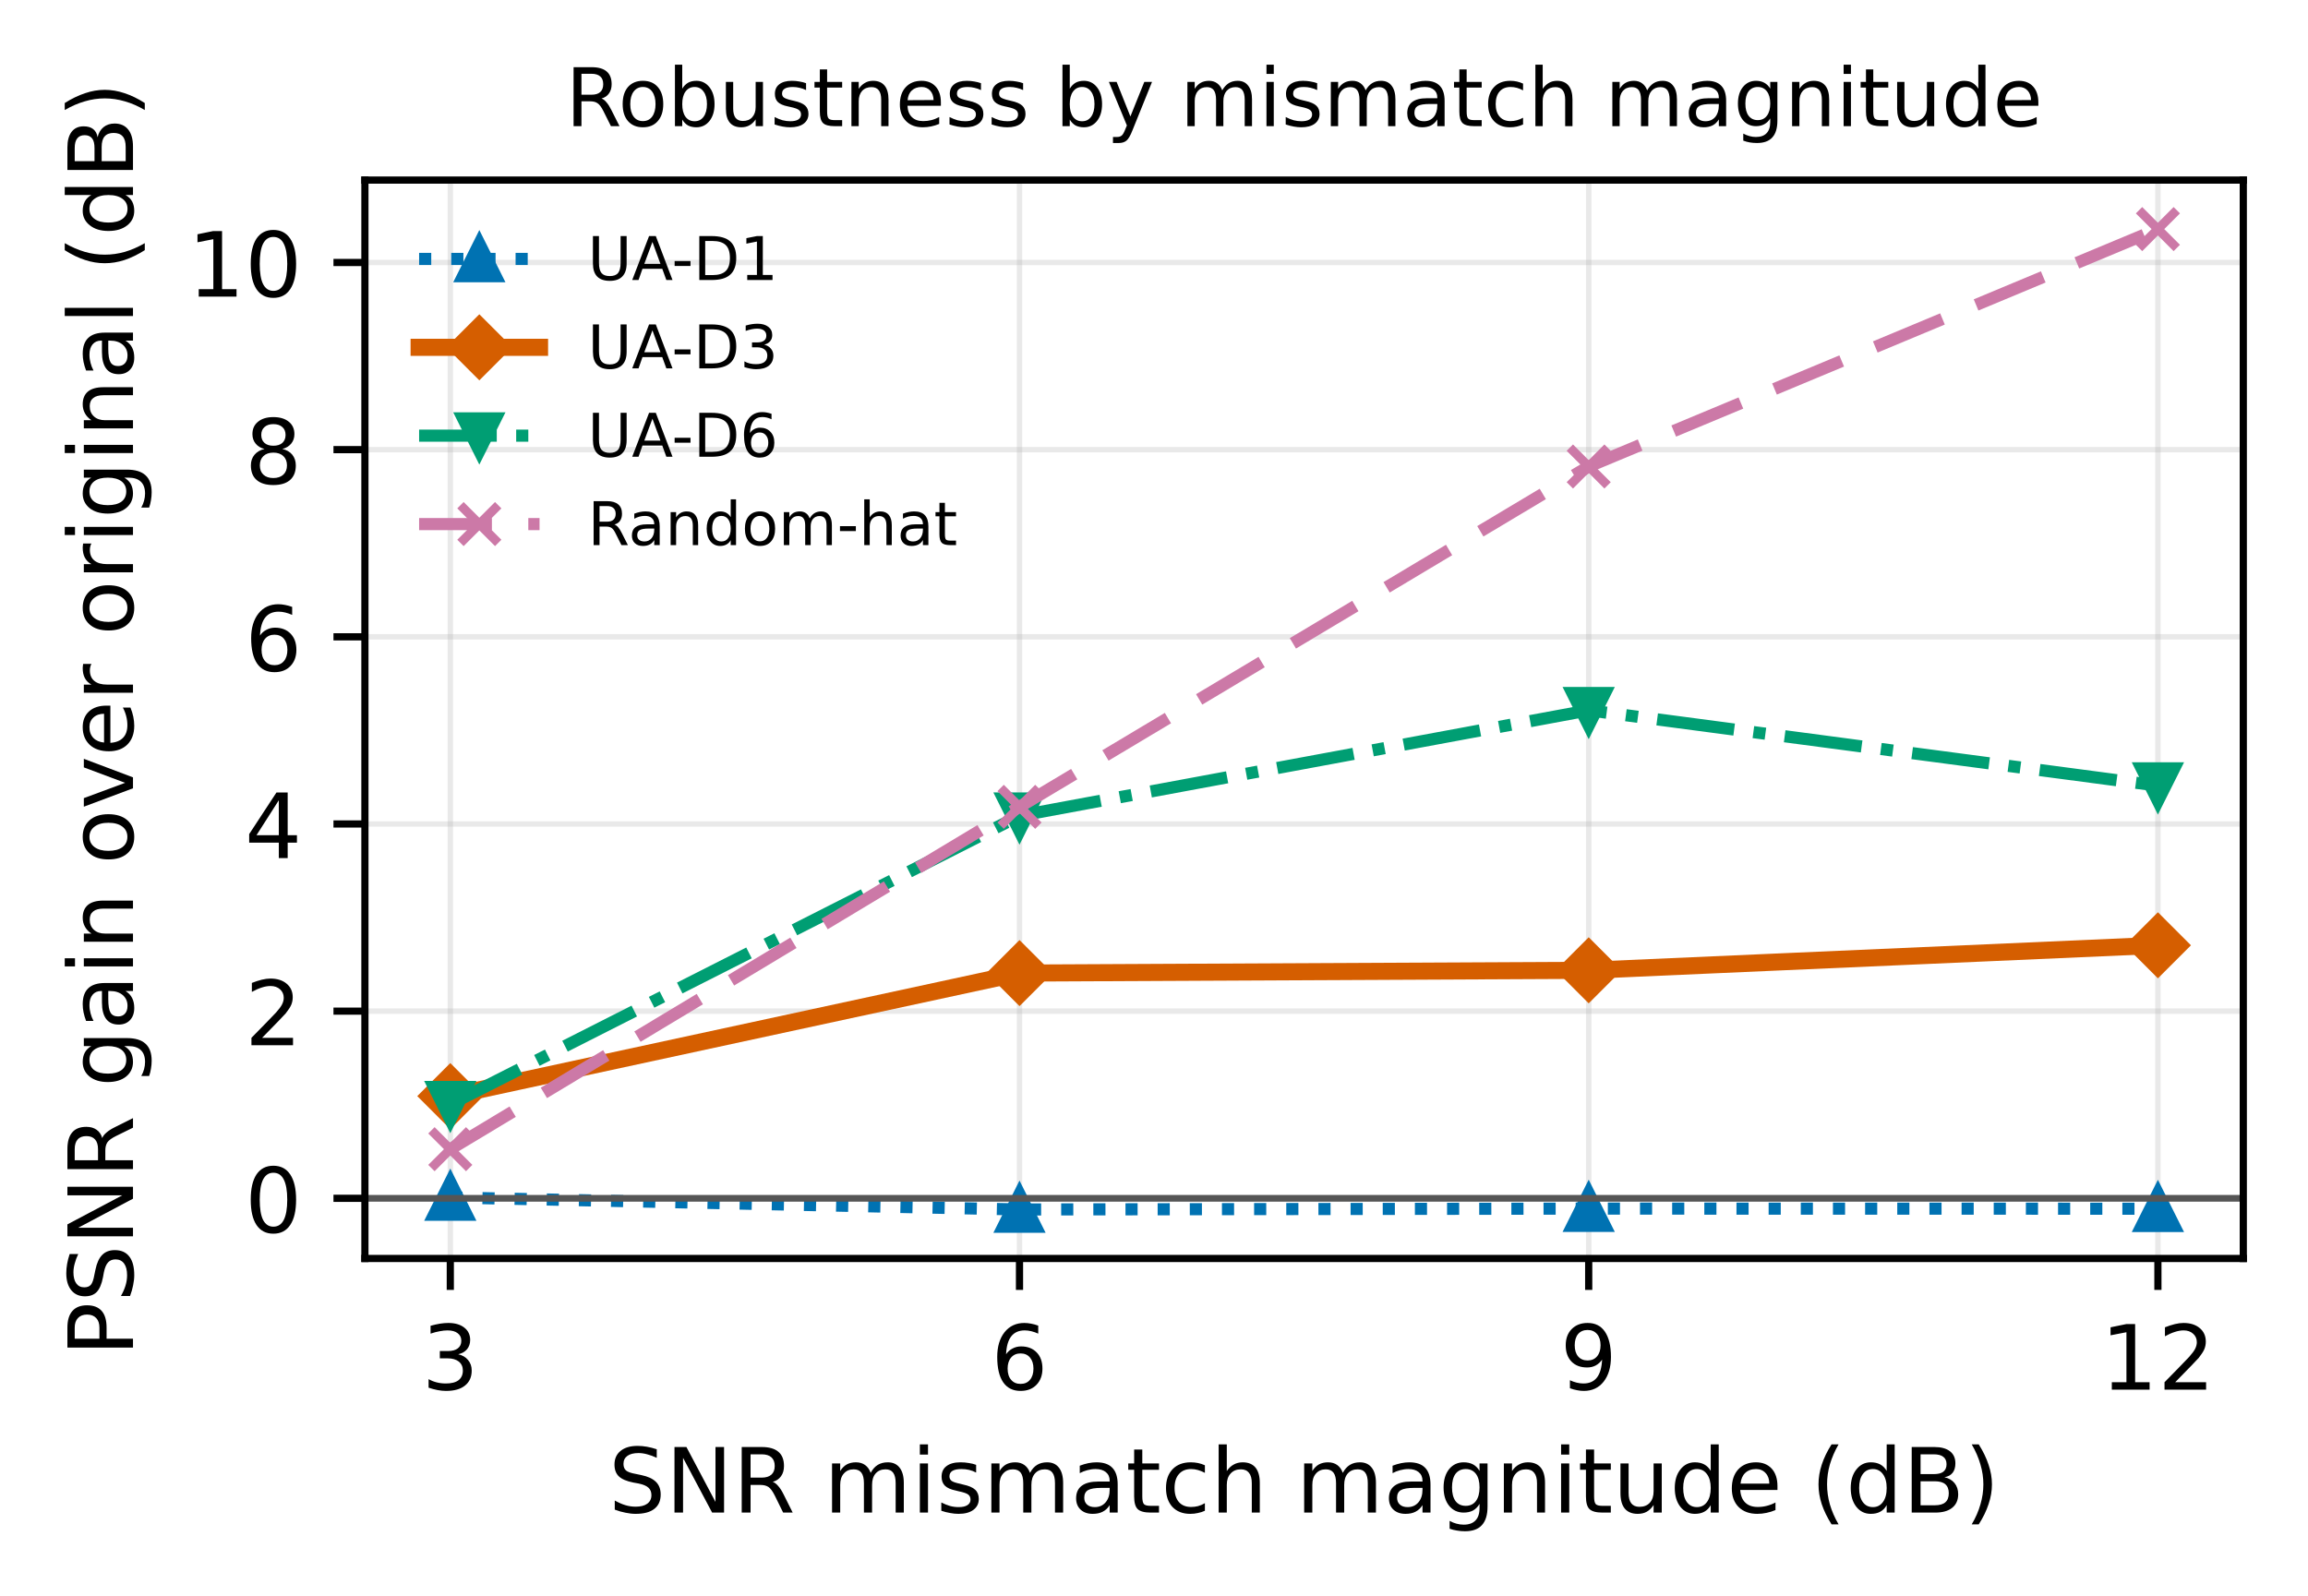
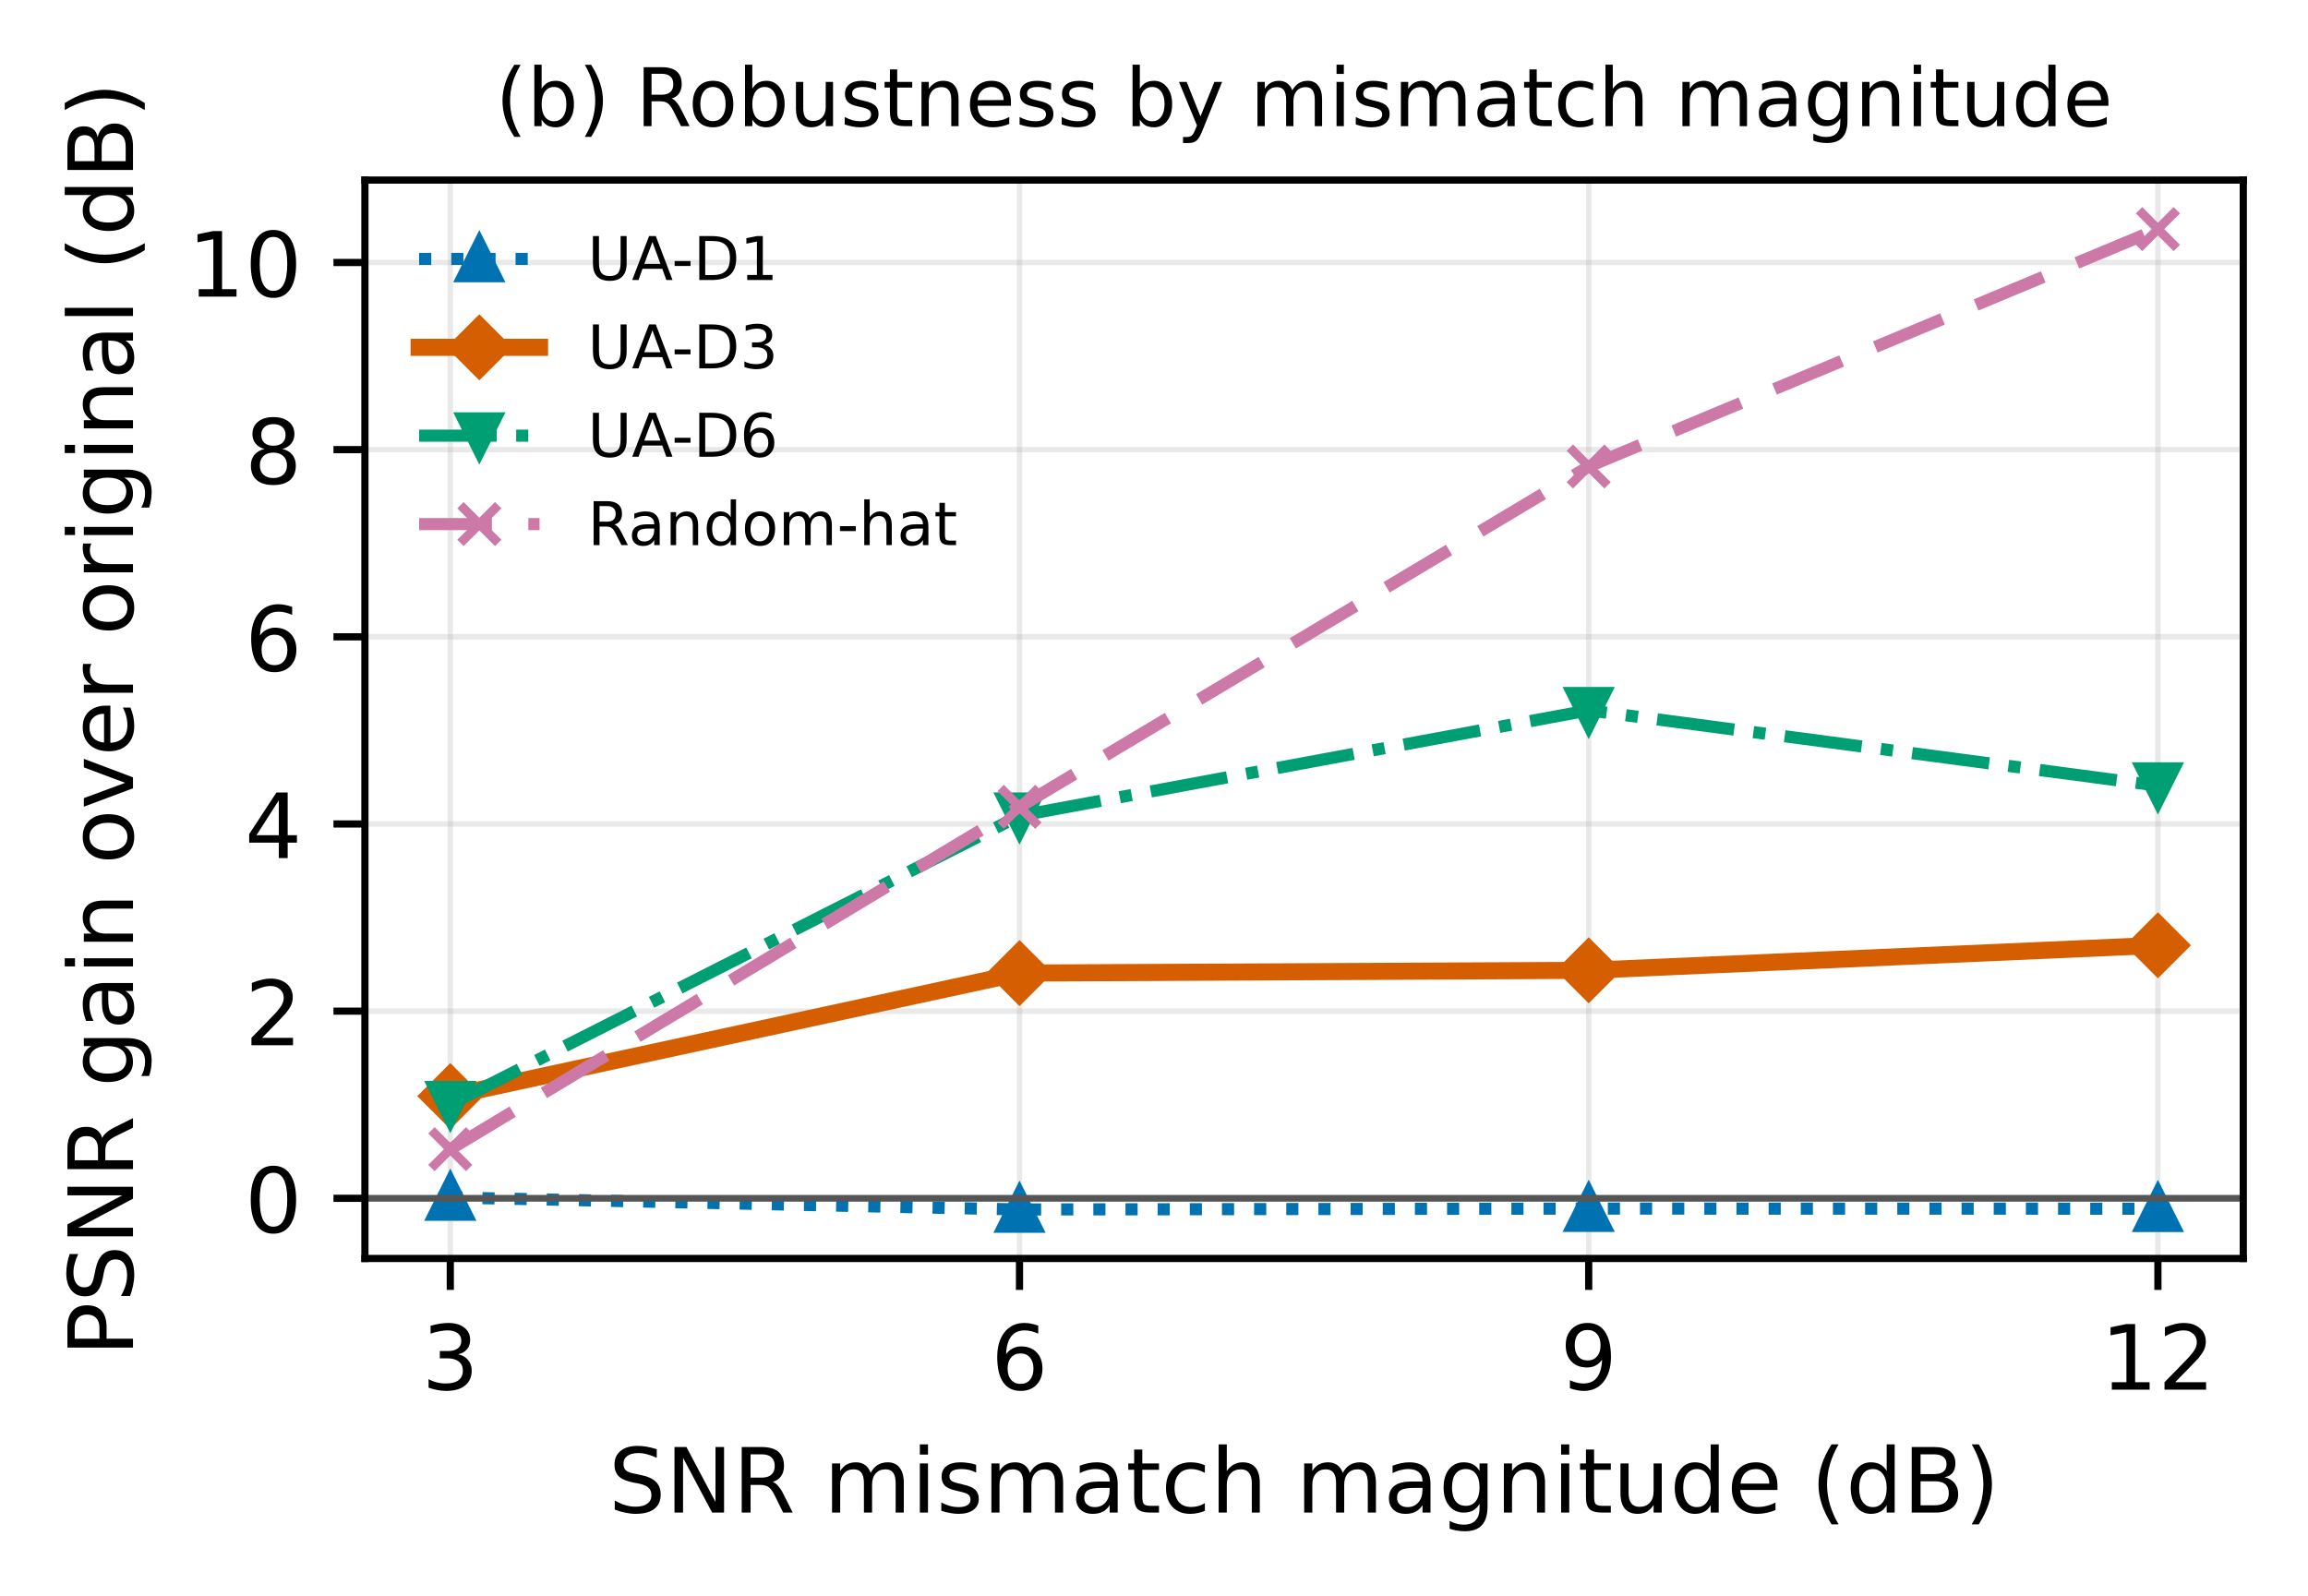
<svg xmlns="http://www.w3.org/2000/svg" xmlns:xlink="http://www.w3.org/1999/xlink" width="256.8pt" height="177.6pt" viewBox="0 0 256.8 177.6" version="1.1">
  <defs>
    <style type="text/css">*{stroke-linejoin: round; stroke-linecap: butt}</style>
  </defs>
  <g id="figure_1">
    <g id="patch_1">
      <path d="M 0 177.6 L 256.8 177.6 L 256.8 0 L 0 0 z " style="fill: #ffffff" />
    </g>
    <g id="axes_1">
      <g id="patch_2">
        <path d="M 40.603 140.043 L 249.6 140.043 L 249.6 20.039 L 40.603 20.039 z " style="fill: #ffffff" />
      </g>
      <g id="matplotlib.axis_1">
        <g id="xtick_1">
          <g id="line2d_1">
-             <path d="M 50.103 140.043 L 50.103 20.039 " clip-path="url(#p22eed1e3a6)" style="fill: none; stroke: #b0b0b0; stroke-opacity: 0.28; stroke-width: 0.6; stroke-linecap: square" />
+             <path d="M 50.103 140.043 L 50.103 20.039 " clip-path="url(#p65d5e302ae)" style="fill: none; stroke: #b0b0b0; stroke-opacity: 0.28; stroke-width: 0.6; stroke-linecap: square" />
          </g>
          <g id="line2d_2">
            <defs>
-               <path id="m8f34c67346" d="M 0 0 L 0 3.5 " style="stroke: #000000; stroke-width: 0.8" />
+               <path id="m19e4598c9b" d="M 0 0 L 0 3.5 " style="stroke: #000000; stroke-width: 0.8" />
            </defs>
            <g>
-               <use xlink:href="#m8f34c67346" x="50.103" y="140.043" style="stroke: #000000; stroke-width: 0.8" />
+               <use xlink:href="#m19e4598c9b" x="50.103" y="140.043" style="stroke: #000000; stroke-width: 0.8" />
            </g>
          </g>
          <g id="text_1">
            <text style="font-size: 10px; font-family: 'DejaVu Sans'; text-anchor: middle" x="50.103" y="154.642" transform="rotate(-0 50.10296 154.6417)">3</text>
          </g>
        </g>
        <g id="xtick_2">
          <g id="line2d_3">
-             <path d="M 113.435 140.043 L 113.435 20.039 " clip-path="url(#p22eed1e3a6)" style="fill: none; stroke: #b0b0b0; stroke-opacity: 0.28; stroke-width: 0.6; stroke-linecap: square" />
+             <path d="M 113.435 140.043 L 113.435 20.039 " clip-path="url(#p65d5e302ae)" style="fill: none; stroke: #b0b0b0; stroke-opacity: 0.28; stroke-width: 0.6; stroke-linecap: square" />
          </g>
          <g id="line2d_4">
            <g>
-               <use xlink:href="#m8f34c67346" x="113.435" y="140.043" style="stroke: #000000; stroke-width: 0.8" />
+               <use xlink:href="#m19e4598c9b" x="113.435" y="140.043" style="stroke: #000000; stroke-width: 0.8" />
            </g>
          </g>
          <g id="text_2">
            <text style="font-size: 10px; font-family: 'DejaVu Sans'; text-anchor: middle" x="113.435" y="154.642" transform="rotate(-0 113.4352 154.6417)">6</text>
          </g>
        </g>
        <g id="xtick_3">
          <g id="line2d_5">
-             <path d="M 176.767 140.043 L 176.767 20.039 " clip-path="url(#p22eed1e3a6)" style="fill: none; stroke: #b0b0b0; stroke-opacity: 0.28; stroke-width: 0.6; stroke-linecap: square" />
+             <path d="M 176.767 140.043 L 176.767 20.039 " clip-path="url(#p65d5e302ae)" style="fill: none; stroke: #b0b0b0; stroke-opacity: 0.28; stroke-width: 0.6; stroke-linecap: square" />
          </g>
          <g id="line2d_6">
            <g>
-               <use xlink:href="#m8f34c67346" x="176.767" y="140.043" style="stroke: #000000; stroke-width: 0.8" />
+               <use xlink:href="#m19e4598c9b" x="176.767" y="140.043" style="stroke: #000000; stroke-width: 0.8" />
            </g>
          </g>
          <g id="text_3">
            <text style="font-size: 10px; font-family: 'DejaVu Sans'; text-anchor: middle" x="176.767" y="154.642" transform="rotate(-0 176.7674 154.6417)">9</text>
          </g>
        </g>
        <g id="xtick_4">
          <g id="line2d_7">
-             <path d="M 240.1 140.043 L 240.1 20.039 " clip-path="url(#p22eed1e3a6)" style="fill: none; stroke: #b0b0b0; stroke-opacity: 0.28; stroke-width: 0.6; stroke-linecap: square" />
+             <path d="M 240.1 140.043 L 240.1 20.039 " clip-path="url(#p65d5e302ae)" style="fill: none; stroke: #b0b0b0; stroke-opacity: 0.28; stroke-width: 0.6; stroke-linecap: square" />
          </g>
          <g id="line2d_8">
            <g>
-               <use xlink:href="#m8f34c67346" x="240.1" y="140.043" style="stroke: #000000; stroke-width: 0.8" />
+               <use xlink:href="#m19e4598c9b" x="240.1" y="140.043" style="stroke: #000000; stroke-width: 0.8" />
            </g>
          </g>
          <g id="text_4">
            <text style="font-size: 10px; font-family: 'DejaVu Sans'; text-anchor: middle" x="240.1" y="154.642" transform="rotate(-0 240.0997 154.6417)">12</text>
          </g>
        </g>
        <g id="text_5">
          <text style="font-size: 10px; font-family: 'DejaVu Sans'; text-anchor: middle" x="145.101" y="168.32" transform="rotate(-0 145.1013 168.3198)">SNR mismatch magnitude (dB)</text>
        </g>
      </g>
      <g id="matplotlib.axis_2">
        <g id="ytick_1">
          <g id="line2d_9">
-             <path d="M 40.603 133.347 L 249.6 133.347 " clip-path="url(#p22eed1e3a6)" style="fill: none; stroke: #b0b0b0; stroke-opacity: 0.28; stroke-width: 0.6; stroke-linecap: square" />
+             <path d="M 40.603 133.347 L 249.6 133.347 " clip-path="url(#p65d5e302ae)" style="fill: none; stroke: #b0b0b0; stroke-opacity: 0.28; stroke-width: 0.6; stroke-linecap: square" />
          </g>
          <g id="line2d_10">
            <defs>
-               <path id="mb536e939f6" d="M 0 0 L -3.5 0 " style="stroke: #000000; stroke-width: 0.8" />
+               <path id="m4ee2043f61" d="M 0 0 L -3.5 0 " style="stroke: #000000; stroke-width: 0.8" />
            </defs>
            <g>
-               <use xlink:href="#mb536e939f6" x="40.603" y="133.347" style="stroke: #000000; stroke-width: 0.8" />
+               <use xlink:href="#m4ee2043f61" x="40.603" y="133.347" style="stroke: #000000; stroke-width: 0.8" />
            </g>
          </g>
          <g id="text_6">
            <text style="font-size: 10px; font-family: 'DejaVu Sans'; text-anchor: end" x="33.603" y="137.146" transform="rotate(-0 33.60312 137.1459)">0</text>
          </g>
        </g>
        <g id="ytick_2">
          <g id="line2d_11">
-             <path d="M 40.603 112.519 L 249.6 112.519 " clip-path="url(#p22eed1e3a6)" style="fill: none; stroke: #b0b0b0; stroke-opacity: 0.28; stroke-width: 0.6; stroke-linecap: square" />
+             <path d="M 40.603 112.519 L 249.6 112.519 " clip-path="url(#p65d5e302ae)" style="fill: none; stroke: #b0b0b0; stroke-opacity: 0.28; stroke-width: 0.6; stroke-linecap: square" />
          </g>
          <g id="line2d_12">
            <g>
-               <use xlink:href="#mb536e939f6" x="40.603" y="112.519" style="stroke: #000000; stroke-width: 0.8" />
+               <use xlink:href="#m4ee2043f61" x="40.603" y="112.519" style="stroke: #000000; stroke-width: 0.8" />
            </g>
          </g>
          <g id="text_7">
            <text style="font-size: 10px; font-family: 'DejaVu Sans'; text-anchor: end" x="33.603" y="116.318" transform="rotate(-0 33.60312 116.3184)">2</text>
          </g>
        </g>
        <g id="ytick_3">
          <g id="line2d_13">
-             <path d="M 40.603 91.692 L 249.6 91.692 " clip-path="url(#p22eed1e3a6)" style="fill: none; stroke: #b0b0b0; stroke-opacity: 0.28; stroke-width: 0.6; stroke-linecap: square" />
+             <path d="M 40.603 91.692 L 249.6 91.692 " clip-path="url(#p65d5e302ae)" style="fill: none; stroke: #b0b0b0; stroke-opacity: 0.28; stroke-width: 0.6; stroke-linecap: square" />
          </g>
          <g id="line2d_14">
            <g>
-               <use xlink:href="#mb536e939f6" x="40.603" y="91.692" style="stroke: #000000; stroke-width: 0.8" />
+               <use xlink:href="#m4ee2043f61" x="40.603" y="91.692" style="stroke: #000000; stroke-width: 0.8" />
            </g>
          </g>
          <g id="text_8">
            <text style="font-size: 10px; font-family: 'DejaVu Sans'; text-anchor: end" x="33.603" y="95.491" transform="rotate(-0 33.60312 95.49087)">4</text>
          </g>
        </g>
        <g id="ytick_4">
          <g id="line2d_15">
-             <path d="M 40.603 70.864 L 249.6 70.864 " clip-path="url(#p22eed1e3a6)" style="fill: none; stroke: #b0b0b0; stroke-opacity: 0.28; stroke-width: 0.6; stroke-linecap: square" />
+             <path d="M 40.603 70.864 L 249.6 70.864 " clip-path="url(#p65d5e302ae)" style="fill: none; stroke: #b0b0b0; stroke-opacity: 0.28; stroke-width: 0.6; stroke-linecap: square" />
          </g>
          <g id="line2d_16">
            <g>
-               <use xlink:href="#mb536e939f6" x="40.603" y="70.864" style="stroke: #000000; stroke-width: 0.8" />
+               <use xlink:href="#m4ee2043f61" x="40.603" y="70.864" style="stroke: #000000; stroke-width: 0.8" />
            </g>
          </g>
          <g id="text_9">
            <text style="font-size: 10px; font-family: 'DejaVu Sans'; text-anchor: end" x="33.603" y="74.663" transform="rotate(-0 33.60312 74.66337)">6</text>
          </g>
        </g>
        <g id="ytick_5">
          <g id="line2d_17">
-             <path d="M 40.603 50.037 L 249.6 50.037 " clip-path="url(#p22eed1e3a6)" style="fill: none; stroke: #b0b0b0; stroke-opacity: 0.28; stroke-width: 0.6; stroke-linecap: square" />
+             <path d="M 40.603 50.037 L 249.6 50.037 " clip-path="url(#p65d5e302ae)" style="fill: none; stroke: #b0b0b0; stroke-opacity: 0.28; stroke-width: 0.6; stroke-linecap: square" />
          </g>
          <g id="line2d_18">
            <g>
-               <use xlink:href="#mb536e939f6" x="40.603" y="50.037" style="stroke: #000000; stroke-width: 0.8" />
+               <use xlink:href="#m4ee2043f61" x="40.603" y="50.037" style="stroke: #000000; stroke-width: 0.8" />
            </g>
          </g>
          <g id="text_10">
            <text style="font-size: 10px; font-family: 'DejaVu Sans'; text-anchor: end" x="33.603" y="53.836" transform="rotate(-0 33.60312 53.83587)">8</text>
          </g>
        </g>
        <g id="ytick_6">
          <g id="line2d_19">
-             <path d="M 40.603 29.209 L 249.6 29.209 " clip-path="url(#p22eed1e3a6)" style="fill: none; stroke: #b0b0b0; stroke-opacity: 0.28; stroke-width: 0.6; stroke-linecap: square" />
+             <path d="M 40.603 29.209 L 249.6 29.209 " clip-path="url(#p65d5e302ae)" style="fill: none; stroke: #b0b0b0; stroke-opacity: 0.28; stroke-width: 0.6; stroke-linecap: square" />
          </g>
          <g id="line2d_20">
            <g>
-               <use xlink:href="#mb536e939f6" x="40.603" y="29.209" style="stroke: #000000; stroke-width: 0.8" />
+               <use xlink:href="#m4ee2043f61" x="40.603" y="29.209" style="stroke: #000000; stroke-width: 0.8" />
            </g>
          </g>
          <g id="text_11">
            <text style="font-size: 10px; font-family: 'DejaVu Sans'; text-anchor: end" x="33.603" y="33.008" transform="rotate(-0 33.60312 33.00838)">10</text>
          </g>
        </g>
        <g id="text_12">
          <text style="font-size: 10px; font-family: 'DejaVu Sans'; text-anchor: middle" x="14.798" y="80.041" transform="rotate(-90 14.79844 80.04093)">PSNR gain over original (dB)</text>
        </g>
      </g>
      <g id="line2d_21">
-         <path d="M 50.103 133.253 L 113.435 134.589 L 176.767 134.492 L 240.1 134.504 " clip-path="url(#p22eed1e3a6)" style="fill: none; stroke-dasharray: 1.35,2.228; stroke-dashoffset: 0; stroke: #0072b2; stroke-width: 1.35" />
-         <defs>
-           <path id="m237dc585b2" d="M 0 -2.1 L -2.1 2.1 L 2.1 2.1 z " style="stroke: #0072b2; stroke-linejoin: miter" />
-         </defs>
-         <g clip-path="url(#p22eed1e3a6)">
-           <use xlink:href="#m237dc585b2" x="50.103" y="133.253" style="fill: #0072b2; stroke: #0072b2; stroke-linejoin: miter" />
-           <use xlink:href="#m237dc585b2" x="113.435" y="134.589" style="fill: #0072b2; stroke: #0072b2; stroke-linejoin: miter" />
-           <use xlink:href="#m237dc585b2" x="176.767" y="134.492" style="fill: #0072b2; stroke: #0072b2; stroke-linejoin: miter" />
-           <use xlink:href="#m237dc585b2" x="240.1" y="134.504" style="fill: #0072b2; stroke: #0072b2; stroke-linejoin: miter" />
+         <path d="M 50.103 133.253 L 113.435 134.589 L 176.767 134.492 L 240.1 134.504 " clip-path="url(#p65d5e302ae)" style="fill: none; stroke-dasharray: 1.35,2.228; stroke-dashoffset: 0; stroke: #0072b2; stroke-width: 1.35" />
+         <defs>
+           <path id="mc3b3dac841" d="M 0 -2.1 L -2.1 2.1 L 2.1 2.1 z " style="stroke: #0072b2; stroke-linejoin: miter" />
+         </defs>
+         <g clip-path="url(#p65d5e302ae)">
+           <use xlink:href="#mc3b3dac841" x="50.103" y="133.253" style="fill: #0072b2; stroke: #0072b2; stroke-linejoin: miter" />
+           <use xlink:href="#mc3b3dac841" x="113.435" y="134.589" style="fill: #0072b2; stroke: #0072b2; stroke-linejoin: miter" />
+           <use xlink:href="#mc3b3dac841" x="176.767" y="134.492" style="fill: #0072b2; stroke: #0072b2; stroke-linejoin: miter" />
+           <use xlink:href="#mc3b3dac841" x="240.1" y="134.504" style="fill: #0072b2; stroke: #0072b2; stroke-linejoin: miter" />
        </g>
      </g>
      <g id="line2d_22">
-         <path d="M 50.103 121.974 L 113.435 108.285 L 176.767 107.976 L 240.1 105.193 " clip-path="url(#p22eed1e3a6)" style="fill: none; stroke: #d55e00; stroke-width: 1.9; stroke-linecap: square" />
-         <defs>
-           <path id="md42d0653f9" d="M 0 2.97 L 2.97 0 L 0 -2.97 L -2.97 0 z " style="stroke: #d55e00; stroke-linejoin: miter" />
-         </defs>
-         <g clip-path="url(#p22eed1e3a6)">
-           <use xlink:href="#md42d0653f9" x="50.103" y="121.974" style="fill: #d55e00; stroke: #d55e00; stroke-linejoin: miter" />
-           <use xlink:href="#md42d0653f9" x="113.435" y="108.285" style="fill: #d55e00; stroke: #d55e00; stroke-linejoin: miter" />
-           <use xlink:href="#md42d0653f9" x="176.767" y="107.976" style="fill: #d55e00; stroke: #d55e00; stroke-linejoin: miter" />
-           <use xlink:href="#md42d0653f9" x="240.1" y="105.193" style="fill: #d55e00; stroke: #d55e00; stroke-linejoin: miter" />
+         <path d="M 50.103 121.974 L 113.435 108.285 L 176.767 107.976 L 240.1 105.193 " clip-path="url(#p65d5e302ae)" style="fill: none; stroke: #d55e00; stroke-width: 1.9; stroke-linecap: square" />
+         <defs>
+           <path id="ma2d8499235" d="M 0 2.97 L 2.97 0 L 0 -2.97 L -2.97 0 z " style="stroke: #d55e00; stroke-linejoin: miter" />
+         </defs>
+         <g clip-path="url(#p65d5e302ae)">
+           <use xlink:href="#ma2d8499235" x="50.103" y="121.974" style="fill: #d55e00; stroke: #d55e00; stroke-linejoin: miter" />
+           <use xlink:href="#ma2d8499235" x="113.435" y="108.285" style="fill: #d55e00; stroke: #d55e00; stroke-linejoin: miter" />
+           <use xlink:href="#ma2d8499235" x="176.767" y="107.976" style="fill: #d55e00; stroke: #d55e00; stroke-linejoin: miter" />
+           <use xlink:href="#ma2d8499235" x="240.1" y="105.193" style="fill: #d55e00; stroke: #d55e00; stroke-linejoin: miter" />
        </g>
      </g>
      <g id="line2d_23">
-         <path d="M 50.103 122.887 L 113.435 90.782 L 176.767 79.042 L 240.1 87.429 " clip-path="url(#p22eed1e3a6)" style="fill: none; stroke-dasharray: 8.64,2.16,1.35,2.16; stroke-dashoffset: 0; stroke: #009e73; stroke-width: 1.35" />
-         <defs>
-           <path id="m94a0f61b61" d="M -0 2.1 L 2.1 -2.1 L -2.1 -2.1 z " style="stroke: #009e73; stroke-linejoin: miter" />
-         </defs>
-         <g clip-path="url(#p22eed1e3a6)">
-           <use xlink:href="#m94a0f61b61" x="50.103" y="122.887" style="fill: #009e73; stroke: #009e73; stroke-linejoin: miter" />
-           <use xlink:href="#m94a0f61b61" x="113.435" y="90.782" style="fill: #009e73; stroke: #009e73; stroke-linejoin: miter" />
-           <use xlink:href="#m94a0f61b61" x="176.767" y="79.042" style="fill: #009e73; stroke: #009e73; stroke-linejoin: miter" />
-           <use xlink:href="#m94a0f61b61" x="240.1" y="87.429" style="fill: #009e73; stroke: #009e73; stroke-linejoin: miter" />
+         <path d="M 50.103 122.887 L 113.435 90.782 L 176.767 79.042 L 240.1 87.429 " clip-path="url(#p65d5e302ae)" style="fill: none; stroke-dasharray: 8.64,2.16,1.35,2.16; stroke-dashoffset: 0; stroke: #009e73; stroke-width: 1.35" />
+         <defs>
+           <path id="m8125a9e35c" d="M -0 2.1 L 2.1 -2.1 L -2.1 -2.1 z " style="stroke: #009e73; stroke-linejoin: miter" />
+         </defs>
+         <g clip-path="url(#p65d5e302ae)">
+           <use xlink:href="#m8125a9e35c" x="50.103" y="122.887" style="fill: #009e73; stroke: #009e73; stroke-linejoin: miter" />
+           <use xlink:href="#m8125a9e35c" x="113.435" y="90.782" style="fill: #009e73; stroke: #009e73; stroke-linejoin: miter" />
+           <use xlink:href="#m8125a9e35c" x="176.767" y="79.042" style="fill: #009e73; stroke: #009e73; stroke-linejoin: miter" />
+           <use xlink:href="#m8125a9e35c" x="240.1" y="87.429" style="fill: #009e73; stroke: #009e73; stroke-linejoin: miter" />
        </g>
      </g>
      <g id="line2d_24">
-         <path d="M 50.103 127.881 L 113.435 89.784 L 176.767 51.911 L 240.1 25.493 " clip-path="url(#p22eed1e3a6)" style="fill: none; stroke-dasharray: 8.1,4.05; stroke-dashoffset: 0; stroke: #cc79a7; stroke-width: 1.35" />
-         <defs>
-           <path id="m789ad00592" d="M -2.1 2.1 L 2.1 -2.1 M -2.1 -2.1 L 2.1 2.1 " style="stroke: #cc79a7" />
-         </defs>
-         <g clip-path="url(#p22eed1e3a6)">
-           <use xlink:href="#m789ad00592" x="50.103" y="127.881" style="fill: #cc79a7; stroke: #cc79a7" />
-           <use xlink:href="#m789ad00592" x="113.435" y="89.784" style="fill: #cc79a7; stroke: #cc79a7" />
-           <use xlink:href="#m789ad00592" x="176.767" y="51.911" style="fill: #cc79a7; stroke: #cc79a7" />
-           <use xlink:href="#m789ad00592" x="240.1" y="25.493" style="fill: #cc79a7; stroke: #cc79a7" />
+         <path d="M 50.103 127.881 L 113.435 89.784 L 176.767 51.911 L 240.1 25.493 " clip-path="url(#p65d5e302ae)" style="fill: none; stroke-dasharray: 8.1,4.05; stroke-dashoffset: 0; stroke: #cc79a7; stroke-width: 1.35" />
+         <defs>
+           <path id="m08615092f7" d="M -2.1 2.1 L 2.1 -2.1 M -2.1 -2.1 L 2.1 2.1 " style="stroke: #cc79a7" />
+         </defs>
+         <g clip-path="url(#p65d5e302ae)">
+           <use xlink:href="#m08615092f7" x="50.103" y="127.881" style="fill: #cc79a7; stroke: #cc79a7" />
+           <use xlink:href="#m08615092f7" x="113.435" y="89.784" style="fill: #cc79a7; stroke: #cc79a7" />
+           <use xlink:href="#m08615092f7" x="176.767" y="51.911" style="fill: #cc79a7; stroke: #cc79a7" />
+           <use xlink:href="#m08615092f7" x="240.1" y="25.493" style="fill: #cc79a7; stroke: #cc79a7" />
        </g>
      </g>
      <g id="line2d_25">
-         <path d="M 40.603 133.347 L 249.6 133.347 " clip-path="url(#p22eed1e3a6)" style="fill: none; stroke: #555555; stroke-width: 0.75; stroke-linecap: square" />
+         <path d="M 40.603 133.347 L 249.6 133.347 " clip-path="url(#p65d5e302ae)" style="fill: none; stroke: #555555; stroke-width: 0.75; stroke-linecap: square" />
      </g>
      <g id="patch_3">
        <path d="M 40.603 140.043 L 40.603 20.039 " style="fill: none; stroke: #000000; stroke-width: 0.8; stroke-linejoin: miter; stroke-linecap: square" />
      </g>
      <g id="patch_4">
        <path d="M 249.6 140.043 L 249.6 20.039 " style="fill: none; stroke: #000000; stroke-width: 0.8; stroke-linejoin: miter; stroke-linecap: square" />
      </g>
      <g id="patch_5">
        <path d="M 40.603 140.043 L 249.6 140.043 " style="fill: none; stroke: #000000; stroke-width: 0.8; stroke-linejoin: miter; stroke-linecap: square" />
      </g>
      <g id="patch_6">
        <path d="M 40.603 20.039 L 249.6 20.039 " style="fill: none; stroke: #000000; stroke-width: 0.8; stroke-linejoin: miter; stroke-linecap: square" />
      </g>
      <g id="text_13">
-         <text style="font-size: 9px; font-family: 'DejaVu Sans'; text-anchor: middle" x="145.101" y="14.039" transform="rotate(-0 145.1013 14.03859)">Robustness by mismatch magnitude</text>
+         <text style="font-size: 9px; font-family: 'DejaVu Sans'; text-anchor: middle" x="145.101" y="14.039" transform="rotate(-0 145.1013 14.03859)">(b) Robustness by mismatch magnitude</text>
      </g>
      <g id="legend_1">
        <g id="line2d_26">
          <path d="M 46.633 28.815 L 53.333 28.815 L 60.033 28.815 " style="fill: none; stroke-dasharray: 1.35,2.228; stroke-dashoffset: 0; stroke: #0072b2; stroke-width: 1.35" />
          <g>
-             <use xlink:href="#m237dc585b2" x="53.333" y="28.815" style="fill: #0072b2; stroke: #0072b2; stroke-linejoin: miter" />
+             <use xlink:href="#mc3b3dac841" x="53.333" y="28.815" style="fill: #0072b2; stroke: #0072b2; stroke-linejoin: miter" />
          </g>
        </g>
        <g id="text_14">
          <text style="font-size: 6.7px; font-family: 'DejaVu Sans'; text-anchor: start" x="65.393" y="31.16" transform="rotate(-0 65.39312 31.15955)">UA-D1</text>
        </g>
        <g id="line2d_27">
          <path d="M 46.633 38.649 L 53.333 38.649 L 60.033 38.649 " style="fill: none; stroke: #d55e00; stroke-width: 1.9; stroke-linecap: square" />
          <g>
-             <use xlink:href="#md42d0653f9" x="53.333" y="38.649" style="fill: #d55e00; stroke: #d55e00; stroke-linejoin: miter" />
+             <use xlink:href="#ma2d8499235" x="53.333" y="38.649" style="fill: #d55e00; stroke: #d55e00; stroke-linejoin: miter" />
          </g>
        </g>
        <g id="text_15">
          <text style="font-size: 6.7px; font-family: 'DejaVu Sans'; text-anchor: start" x="65.393" y="40.994" transform="rotate(-0 65.39312 40.99389)">UA-D3</text>
        </g>
        <g id="line2d_28">
          <path d="M 46.633 48.483 L 53.333 48.483 L 60.033 48.483 " style="fill: none; stroke-dasharray: 8.64,2.16,1.35,2.16; stroke-dashoffset: 0; stroke: #009e73; stroke-width: 1.35" />
          <g>
-             <use xlink:href="#m94a0f61b61" x="53.333" y="48.483" style="fill: #009e73; stroke: #009e73; stroke-linejoin: miter" />
+             <use xlink:href="#m8125a9e35c" x="53.333" y="48.483" style="fill: #009e73; stroke: #009e73; stroke-linejoin: miter" />
          </g>
        </g>
        <g id="text_16">
          <text style="font-size: 6.7px; font-family: 'DejaVu Sans'; text-anchor: start" x="65.393" y="50.828" transform="rotate(-0 65.39312 50.82823)">UA-D6</text>
        </g>
        <g id="line2d_29">
          <path d="M 46.633 58.318 L 53.333 58.318 L 60.033 58.318 " style="fill: none; stroke-dasharray: 8.1,4.05; stroke-dashoffset: 0; stroke: #cc79a7; stroke-width: 1.35" />
          <g>
-             <use xlink:href="#m789ad00592" x="53.333" y="58.318" style="fill: #cc79a7; stroke: #cc79a7" />
+             <use xlink:href="#m08615092f7" x="53.333" y="58.318" style="fill: #cc79a7; stroke: #cc79a7" />
          </g>
        </g>
        <g id="text_17">
          <text style="font-size: 6.7px; font-family: 'DejaVu Sans'; text-anchor: start" x="65.393" y="60.663" transform="rotate(-0 65.39312 60.66258)">Random-hat</text>
        </g>
      </g>
    </g>
  </g>
  <defs>
-     <clipPath id="p22eed1e3a6">
+     <clipPath id="p65d5e302ae">
      <rect x="40.603" y="20.039" width="208.996" height="120.005" />
    </clipPath>
  </defs>
</svg>
